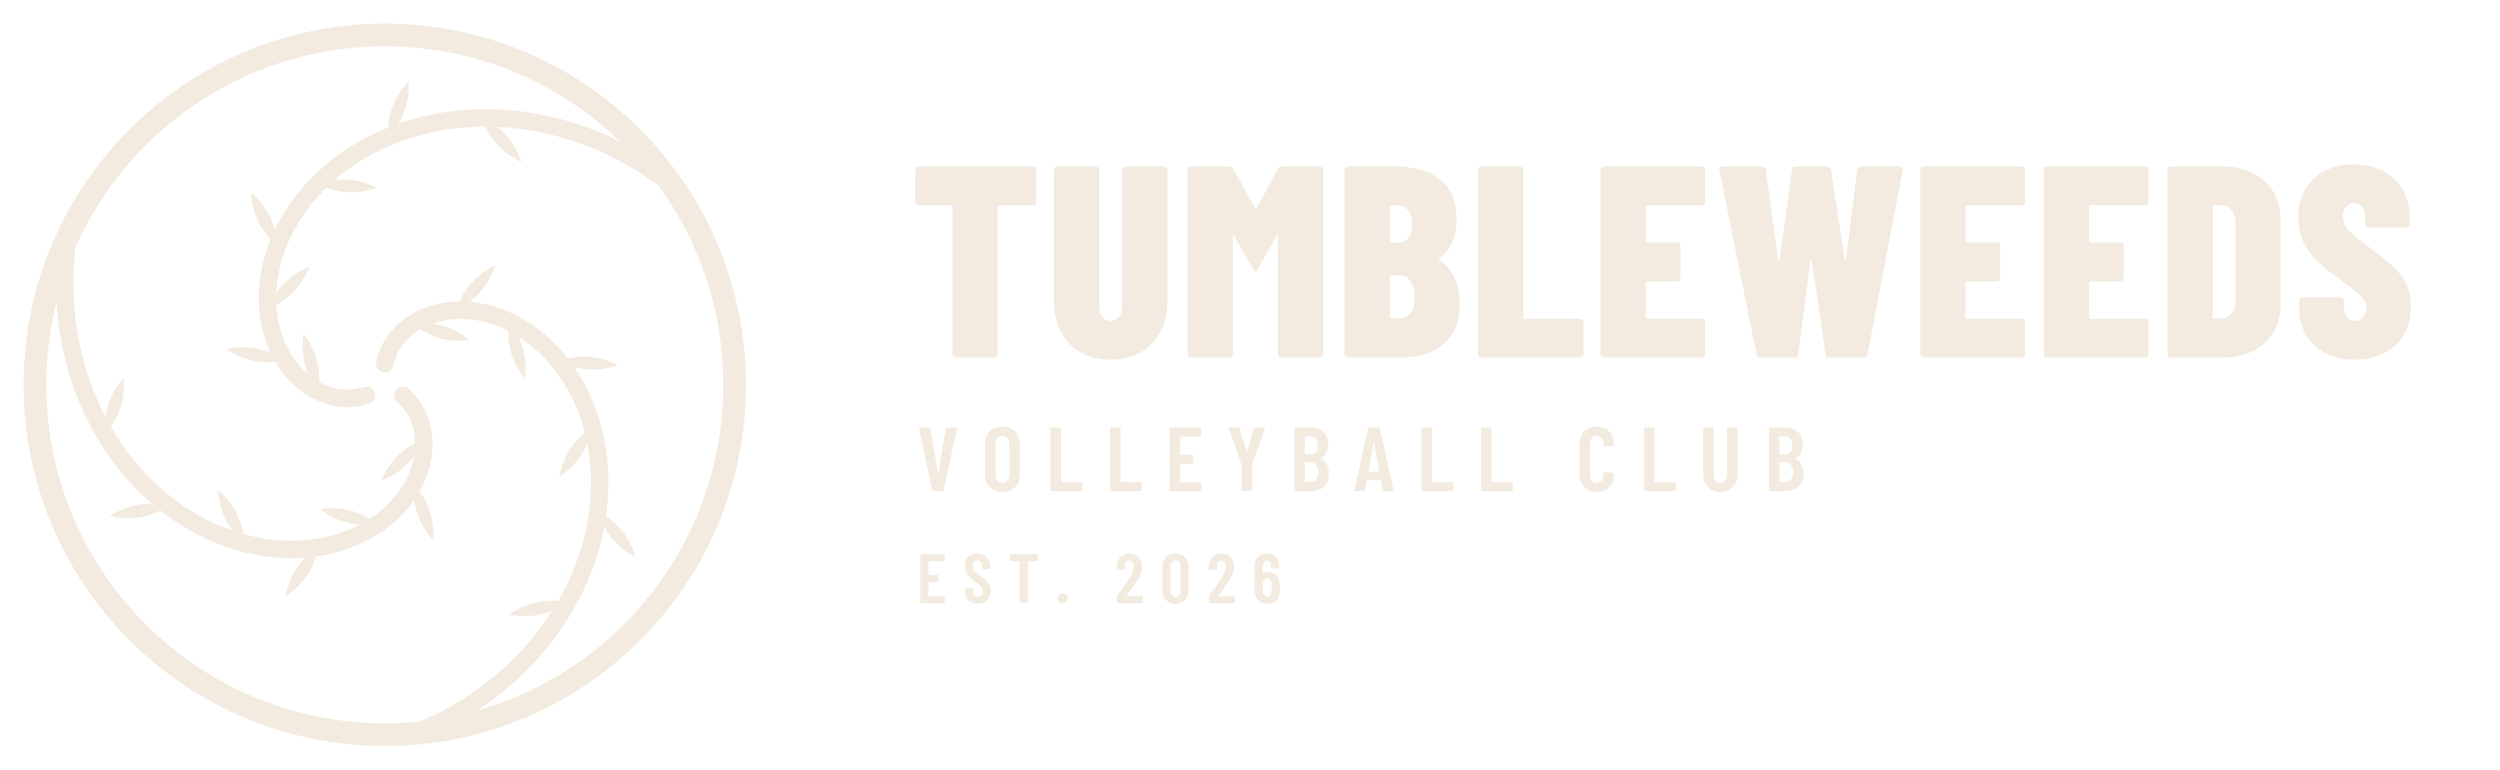
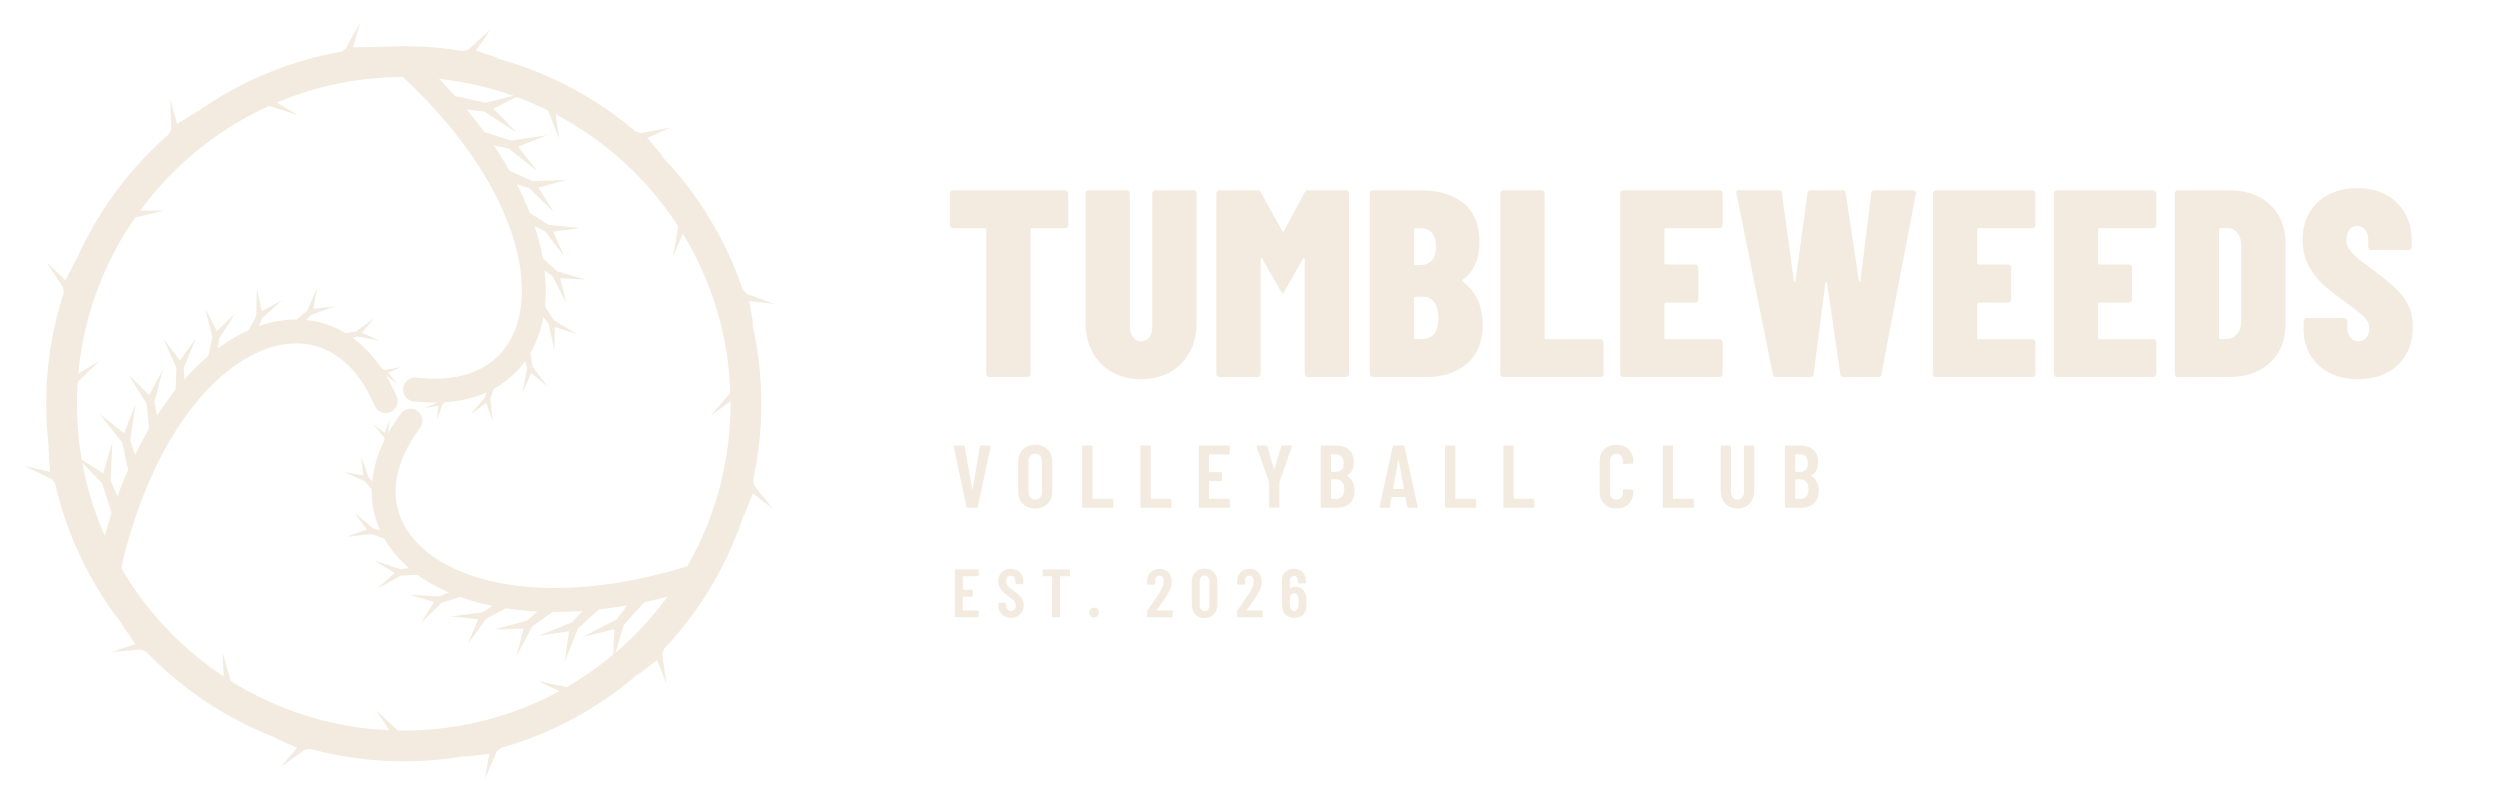
- <svg xmlns="http://www.w3.org/2000/svg" viewBox="-110 -110 714.638 220" width="714.638" height="220" role="img" aria-label="Tumbleweeds Volleyball Club">
+ <svg xmlns="http://www.w3.org/2000/svg" viewBox="-118.0 -118.0 730.638 236.0" width="730.638" height="236.0" role="img" aria-label="Tumbleweeds Volleyball Club">
  <g>
-     <circle r="100.0" fill="none" stroke="#F3EBDF" stroke-width="6.5" />
-     <path d="M0.00 -6.00C0.15 -6.51 0.51 -8.08 0.93 -9.09C1.34 -10.09 1.86 -11.08 2.48 -12.01C3.10 -12.95 3.82 -13.85 4.63 -14.69C5.44 -15.52 6.35 -16.31 7.34 -17.02C8.33 -17.72 9.41 -18.37 10.56 -18.92C11.71 -19.47 12.94 -19.95 14.22 -20.31C15.51 -20.68 16.87 -20.97 18.26 -21.13C19.66 -21.30 21.12 -21.37 22.60 -21.32C24.08 -21.27 25.60 -21.11 27.13 -20.82C28.66 -20.53 30.23 -20.13 31.78 -19.60C33.32 -19.07 34.89 -18.41 36.42 -17.63C37.96 -16.85 39.49 -15.94 40.97 -14.91C42.45 -13.88 43.92 -12.72 45.31 -11.44C46.71 -10.16 48.07 -8.75 49.34 -7.23C50.61 -5.71 51.83 -4.06 52.95 -2.31C54.07 -0.56 55.11 1.30 56.04 3.26C56.97 5.22 57.80 7.29 58.51 9.44C59.22 11.59 59.82 13.84 60.27 16.15C60.73 18.46 61.07 20.86 61.25 23.31C61.43 25.75 61.48 28.27 61.36 30.82C61.25 33.36 60.99 35.97 60.56 38.58C60.12 41.19 59.54 43.84 58.78 46.48C58.02 49.11 57.10 51.77 56.00 54.39C54.90 57.01 53.63 59.64 52.19 62.20C50.75 64.77 49.14 67.31 47.36 69.78C45.58 72.24 43.63 74.67 41.51 76.99C39.40 79.31 37.11 81.57 34.67 83.70C32.23 85.84 29.63 87.89 26.88 89.80C24.14 91.70 21.23 93.50 18.21 95.14C15.18 96.78 10.30 98.87 8.72 99.62" fill="none" stroke="#F3EBDF" stroke-width="5.0" stroke-linecap="round" />
-     <path d="M7.95 -17.43Q15.13 -11.64 24.29 -12.78Q17.11 -18.57 7.95 -17.43ZM20.40 -21.31Q28.68 -25.38 31.52 -34.17Q23.24 -30.09 20.40 -21.31ZM35.50 -18.09Q34.30 -8.93 40.04 -1.70Q41.24 -10.86 35.50 -18.09ZM49.72 -6.77Q57.96 -2.61 66.68 -5.63Q58.44 -9.79 49.72 -6.77ZM59.31 12.07Q51.60 17.15 49.90 26.23Q57.60 21.14 59.31 12.07ZM60.90 36.23Q63.56 45.07 71.76 49.31Q69.10 40.47 60.90 36.23ZM52.19 62.20Q43.14 60.41 35.55 65.67Q44.61 67.46 52.19 62.20Z" fill="#F3EBDF" />
-     <path d="M5.20 3.00C5.56 3.39 6.74 4.49 7.40 5.35C8.07 6.21 8.66 7.15 9.16 8.15C9.66 9.16 10.09 10.24 10.40 11.35C10.72 12.47 10.95 13.66 11.07 14.87C11.18 16.07 11.20 17.34 11.11 18.60C11.01 19.87 10.80 21.18 10.48 22.48C10.16 23.77 9.72 25.09 9.17 26.38C8.62 27.68 7.95 28.98 7.16 30.23C6.38 31.48 5.48 32.73 4.46 33.91C3.45 35.09 2.32 36.24 1.09 37.32C-0.15 38.39 -1.50 39.42 -2.94 40.36C-4.38 41.30 -5.94 42.17 -7.57 42.94C-9.21 43.70 -10.94 44.39 -12.75 44.96C-14.56 45.53 -16.46 46.00 -18.41 46.34C-20.36 46.69 -22.40 46.92 -24.47 47.01C-26.55 47.10 -28.69 47.08 -30.85 46.90C-33.01 46.72 -35.22 46.41 -37.43 45.95C-39.64 45.49 -41.89 44.88 -44.12 44.12C-46.35 43.36 -48.60 42.45 -50.81 41.39C-53.02 40.32 -55.22 39.11 -57.37 37.73C-59.52 36.36 -61.64 34.83 -63.69 33.15C-65.73 31.48 -67.74 29.64 -69.64 27.67C-71.54 25.69 -73.38 23.56 -75.10 21.30C-76.83 19.04 -78.47 16.63 -79.97 14.10C-81.47 11.57 -82.87 8.90 -84.11 6.13C-85.35 3.35 -86.48 0.45 -87.43 -2.54C-88.38 -5.54 -89.20 -8.65 -89.82 -11.83C-90.45 -15.00 -90.93 -18.29 -91.21 -21.62C-91.49 -24.95 -91.59 -28.36 -91.50 -31.80C-91.40 -35.24 -90.78 -40.52 -90.63 -42.26" fill="none" stroke="#F3EBDF" stroke-width="5.0" stroke-linecap="round" />
-     <path d="M11.13 15.60Q2.52 18.93 -1.08 27.43Q7.53 24.10 11.13 15.60ZM8.25 28.32Q7.64 37.53 13.83 44.38Q14.44 35.17 8.25 28.32ZM-2.09 39.79Q-9.41 34.17 -18.54 35.52Q-11.22 41.14 -2.09 39.79ZM-19.00 46.44Q-26.72 51.50 -28.47 60.56Q-20.74 55.51 -19.00 46.44ZM-40.10 45.33Q-40.66 36.11 -47.66 30.10Q-47.11 39.31 -40.10 45.33ZM-61.83 34.62Q-70.81 32.51 -78.58 37.49Q-69.60 39.61 -61.83 34.62ZM-79.97 14.10Q-73.89 7.15 -74.65 -2.05Q-80.73 4.90 -79.97 14.10Z" fill="#F3EBDF" />
-     <path d="M-5.20 3.00C-5.72 3.12 -7.26 3.60 -8.33 3.74C-9.41 3.88 -10.53 3.93 -11.64 3.86C-12.76 3.79 -13.91 3.62 -15.03 3.33C-16.16 3.05 -17.30 2.65 -18.41 2.15C-19.51 1.65 -20.61 1.03 -21.66 0.32C-22.71 -0.40 -23.74 -1.23 -24.71 -2.16C-25.67 -3.09 -26.59 -4.13 -27.44 -5.25C-28.28 -6.37 -29.07 -7.60 -29.76 -8.91C-30.46 -10.22 -31.08 -11.62 -31.60 -13.09C-32.11 -14.56 -32.55 -16.11 -32.86 -17.72C-33.18 -19.32 -33.39 -21.01 -33.48 -22.73C-33.57 -24.44 -33.55 -26.23 -33.40 -28.03C-33.25 -29.82 -32.97 -31.67 -32.56 -33.52C-32.15 -35.37 -31.61 -37.25 -30.93 -39.12C-30.25 -40.98 -29.43 -42.86 -28.48 -44.70C-27.52 -46.54 -26.43 -48.38 -25.19 -50.16C-23.96 -51.94 -22.59 -53.71 -21.08 -55.39C-19.57 -57.08 -17.92 -58.72 -16.15 -60.27C-14.38 -61.82 -12.47 -63.32 -10.44 -64.70C-8.41 -66.08 -6.25 -67.38 -3.99 -68.55C-1.73 -69.72 0.66 -70.80 3.13 -71.73C5.61 -72.66 8.20 -73.48 10.86 -74.14C13.52 -74.80 16.29 -75.33 19.11 -75.69C21.92 -76.05 24.83 -76.27 27.77 -76.30C30.71 -76.34 33.72 -76.22 36.75 -75.91C39.77 -75.60 42.85 -75.12 45.92 -74.44C48.99 -73.77 52.09 -72.92 55.15 -71.88C58.22 -70.83 61.30 -69.60 64.32 -68.18C67.35 -66.76 70.36 -65.14 73.29 -63.34C76.22 -61.53 80.48 -58.35 81.92 -57.36" fill="none" stroke="#F3EBDF" stroke-width="5.0" stroke-linecap="round" />
-     <path d="M-19.07 1.84Q-17.65 -7.28 -23.21 -14.65Q-24.63 -5.53 -19.07 1.84ZM-28.65 -7.01Q-36.32 -12.15 -45.35 -10.22Q-37.68 -5.08 -28.65 -7.01ZM-33.41 -21.70Q-24.89 -25.24 -21.49 -33.82Q-30.02 -30.28 -33.41 -21.70ZM-30.72 -39.68Q-31.24 -48.89 -38.22 -54.94Q-37.70 -45.72 -30.72 -39.68ZM-19.20 -57.39Q-10.95 -53.27 -2.24 -56.32Q-10.49 -60.45 -19.20 -57.39ZM0.93 -70.85Q7.25 -77.58 6.82 -86.80Q0.50 -80.07 0.93 -70.85ZM27.77 -76.30Q30.75 -67.57 39.10 -63.62Q36.12 -72.36 27.77 -76.30Z" fill="#F3EBDF" />
+     <circle r="100.0" fill="none" stroke="#F3EBDF" stroke-width="9.0" />
+     <path d="M0.00 -100.00C0.95 -99.11 3.88 -96.42 5.70 -94.63C7.52 -92.84 9.25 -91.04 10.91 -89.25C12.56 -87.45 14.14 -85.65 15.63 -83.86C17.13 -82.07 18.55 -80.28 19.88 -78.50C21.22 -76.72 22.48 -74.94 23.67 -73.17C24.85 -71.41 25.96 -69.65 26.99 -67.91C28.03 -66.16 28.98 -64.43 29.87 -62.72C30.75 -61.00 31.56 -59.30 32.29 -57.62C33.03 -55.94 33.69 -54.28 34.28 -52.64C34.87 -51.00 35.39 -49.39 35.84 -47.80C36.29 -46.21 36.67 -44.64 36.98 -43.10C37.29 -41.57 37.52 -40.06 37.70 -38.58C37.87 -37.11 37.97 -35.66 38.01 -34.25C38.05 -32.84 38.02 -31.46 37.92 -30.13C37.82 -28.79 37.66 -27.49 37.44 -26.23C37.21 -24.97 36.92 -23.75 36.57 -22.58C36.22 -21.41 35.80 -20.28 35.32 -19.20C34.84 -18.12 34.30 -17.08 33.70 -16.10C33.10 -15.12 32.44 -14.19 31.72 -13.31C31.00 -12.43 30.22 -11.60 29.38 -10.84C28.54 -10.07 27.65 -9.36 26.69 -8.70C25.74 -8.05 24.73 -7.46 23.66 -6.93C22.60 -6.41 21.47 -5.94 20.30 -5.54C19.12 -5.15 17.89 -4.81 16.61 -4.55C15.32 -4.29 13.98 -4.09 12.59 -3.97C11.21 -3.85 9.76 -3.80 8.27 -3.83C6.78 -3.86 4.41 -4.09 3.64 -4.14C2.87 -4.20 3.64 -4.14 3.64 -4.14" fill="none" stroke="#F3EBDF" stroke-width="7.0" stroke-linecap="round" />
+     <path d="M86.60 50.00C85.35 50.38 81.57 51.57 79.10 52.25C76.64 52.93 74.22 53.53 71.84 54.07C69.45 54.60 67.11 55.07 64.81 55.47C62.51 55.87 60.25 56.20 58.04 56.47C55.83 56.74 53.66 56.94 51.54 57.08C49.41 57.23 47.34 57.31 45.31 57.33C43.29 57.35 41.31 57.32 39.38 57.22C37.45 57.13 35.58 56.98 33.76 56.78C31.93 56.58 30.16 56.32 28.45 56.01C26.73 55.70 25.07 55.34 23.47 54.94C21.87 54.53 20.32 54.07 18.84 53.57C17.36 53.07 15.93 52.53 14.56 51.94C13.20 51.35 11.89 50.71 10.66 50.04C9.42 49.37 8.24 48.65 7.13 47.90C6.02 47.15 4.97 46.36 4.00 45.54C3.02 44.71 2.11 43.85 1.27 42.96C0.43 42.07 -0.34 41.14 -1.03 40.19C-1.73 39.24 -2.36 38.25 -2.91 37.24C-3.46 36.23 -3.94 35.19 -4.34 34.12C-4.74 33.06 -5.06 31.97 -5.31 30.86C-5.55 29.75 -5.72 28.62 -5.81 27.47C-5.89 26.32 -5.90 25.15 -5.83 23.96C-5.75 22.77 -5.59 21.57 -5.35 20.35C-5.11 19.13 -4.78 17.90 -4.36 16.66C-3.95 15.41 -3.45 14.16 -2.86 12.89C-2.27 11.63 -1.59 10.36 -0.82 9.08C-0.05 7.80 1.34 5.87 1.77 5.23C2.20 4.58 1.77 5.23 1.77 5.23" fill="none" stroke="#F3EBDF" stroke-width="7.0" stroke-linecap="round" />
+     <path d="M-86.60 50.00C-86.30 48.73 -85.45 44.85 -84.80 42.38C-84.16 39.91 -83.47 37.51 -82.74 35.18C-82.02 32.85 -81.25 30.58 -80.44 28.39C-79.64 26.20 -78.80 24.08 -77.92 22.03C-77.05 19.98 -76.14 18.00 -75.20 16.09C-74.27 14.18 -73.30 12.34 -72.31 10.58C-71.31 8.81 -70.29 7.12 -69.25 5.49C-68.20 3.87 -67.13 2.32 -66.05 0.84C-64.96 -0.63 -63.85 -2.04 -62.73 -3.37C-61.61 -4.70 -60.47 -5.96 -59.31 -7.14C-58.16 -8.32 -56.99 -9.44 -55.82 -10.47C-54.64 -11.51 -53.45 -12.47 -52.26 -13.36C-51.07 -14.24 -49.87 -15.06 -48.66 -15.79C-47.46 -16.53 -46.25 -17.19 -45.05 -17.78C-43.84 -18.36 -42.64 -18.87 -41.44 -19.31C-40.23 -19.74 -39.03 -20.10 -37.84 -20.38C-36.65 -20.66 -35.46 -20.86 -34.29 -20.99C-33.11 -21.12 -31.95 -21.17 -30.80 -21.14C-29.65 -21.11 -28.51 -21.00 -27.38 -20.82C-26.26 -20.63 -25.16 -20.37 -24.07 -20.03C-22.99 -19.68 -21.92 -19.26 -20.88 -18.76C-19.85 -18.26 -18.83 -17.68 -17.84 -17.03C-16.85 -16.37 -15.88 -15.63 -14.95 -14.81C-14.02 -13.99 -13.11 -13.09 -12.24 -12.11C-11.37 -11.13 -10.54 -10.06 -9.74 -8.92C-8.94 -7.78 -8.17 -6.55 -7.45 -5.25C-6.73 -3.94 -5.75 -1.78 -5.41 -1.08C-5.07 -0.39 -5.41 -1.08 -5.41 -1.08" fill="none" stroke="#F3EBDF" stroke-width="7.0" stroke-linecap="round" />
+     <path d="M9.03 -87.08L23.83 -85.36L24.25 -87.90L9.70 -91.08ZM24.51 -85.37L34.81 -90.66L34.81 -90.66L23.57 -87.90ZM23.18 -85.59L32.92 -79.32L32.92 -79.32L24.90 -87.68ZM17.35 -77.41L31.06 -74.48L31.69 -76.81L18.33 -81.10ZM31.71 -74.42L41.83 -78.46L41.83 -78.46L31.04 -76.87ZM30.47 -74.74L39.04 -68.00L39.04 -68.00L32.27 -76.55ZM24.63 -66.97L37.11 -62.83L37.93 -64.94L25.92 -70.31ZM37.71 -62.70L47.56 -65.43L47.56 -65.43L37.34 -65.06ZM36.59 -63.13L43.88 -55.97L43.88 -55.97L38.45 -64.63ZM30.54 -55.76L41.54 -50.29L42.58 -52.14L32.18 -58.68ZM42.07 -50.10L51.54 -51.34L51.54 -51.34L42.04 -52.33ZM41.10 -50.65L46.90 -43.07L46.90 -43.07L43.02 -51.79ZM34.59 -43.83L43.75 -37.02L45.00 -38.54L36.57 -46.23ZM44.20 -36.75L53.06 -36.32L53.06 -36.32L44.55 -38.80ZM43.41 -37.41L47.46 -29.53L47.46 -29.53L45.35 -38.14ZM35.98 -31.47L42.50 -23.19L43.98 -24.24L38.32 -33.13ZM42.84 -22.85L50.63 -20.32L50.63 -20.32L43.64 -24.58ZM42.29 -23.63L44.00 -15.61L44.00 -15.61L44.19 -23.80ZM33.45 -19.54L36.10 -10.24L37.72 -10.62L36.01 -20.14ZM36.27 -9.83L42.00 -4.98L42.00 -4.98L37.55 -11.03ZM36.07 -10.69L34.73 -3.29L34.73 -3.29L37.75 -10.18ZM25.95 -10.24L23.77 -1.72L25.21 -1.27L28.24 -9.53ZM23.71 -1.31L25.99 5.13L25.99 5.13L25.27 -1.67ZM23.95 -2.08L19.50 3.12L19.50 3.12L25.03 -0.90ZM14.64 -5.46L10.41 -0.53L11.23 0.24L15.93 -4.25ZM10.24 -0.28L9.65 4.74L9.65 4.74L11.39 -0.01ZM10.65 -0.71L6.01 1.28L6.01 1.28L10.99 0.42ZM70.90 51.36L62.01 63.32L64.00 64.95L74.03 53.94ZM61.67 63.91L61.11 75.48L61.11 75.48L64.34 64.36ZM62.53 62.87L52.24 68.17L52.24 68.17L63.48 65.40ZM58.37 53.73L48.97 64.14L50.68 65.85L61.07 56.43ZM48.59 64.67L47.03 75.45L47.03 75.45L51.05 65.32ZM49.49 63.76L39.37 67.81L39.37 67.81L50.15 66.22ZM45.68 54.81L35.85 63.55L37.27 65.32L47.93 57.60ZM35.45 64.01L32.89 73.90L32.89 73.90L37.68 64.87ZM36.38 63.26L26.53 65.99L26.53 65.99L36.75 65.62ZM33.02 54.33L22.79 61.12L23.87 62.94L34.73 57.20ZM22.35 61.49L18.69 70.30L18.69 70.30L24.30 62.58ZM23.31 60.92L13.85 62.15L13.85 62.15L23.34 63.15ZM20.66 51.87L10.18 56.40L10.87 58.24L21.75 54.78ZM9.73 56.66L4.92 64.11L4.92 64.11L11.33 57.98ZM10.70 56.30L1.84 55.86L1.84 55.86L10.36 58.34ZM9.27 46.89L-1.17 48.40L-1.00 50.21L9.53 49.75ZM-1.64 48.52L-7.72 54.01L-7.72 54.01L-0.53 50.08ZM-0.68 48.43L-8.48 45.91L-8.48 45.91L-1.48 50.17ZM0.20 38.74L-9.18 36.38L-9.66 37.98L-0.57 41.26ZM-9.62 36.32L-16.69 38.86L-16.69 38.86L-9.22 38.04ZM-8.78 36.58L-14.51 31.73L-14.51 31.73L-10.06 37.78ZM-4.11 27.60L-10.40 21.44L-11.51 22.47L-5.87 29.22ZM-10.72 21.19L-17.44 19.94L-17.44 19.94L-11.19 22.72ZM-10.17 21.78L-12.45 15.33L-12.45 15.33L-11.73 22.13ZM-2.59 15.41L-4.75 9.28L-5.82 9.60L-4.29 15.92ZM-4.88 9.01L-8.93 5.99L-8.93 5.99L-5.69 9.87ZM-4.71 9.58L-4.12 4.56L-4.12 4.56L-5.86 9.30ZM-79.93 35.72L-85.84 22.05L-88.25 22.95L-83.73 37.14ZM-86.19 21.45L-95.92 15.19L-95.92 15.19L-87.91 23.54ZM-85.71 22.72L-85.15 11.16L-85.15 11.16L-88.38 22.27ZM-75.71 23.68L-80.03 10.34L-82.37 10.97L-79.40 24.68ZM-80.30 9.75L-88.86 3.01L-88.86 3.01L-82.10 11.55ZM-79.97 10.98L-78.41 0.19L-78.41 0.19L-82.43 10.32ZM-70.31 12.16L-72.96 -0.73L-75.21 -0.38L-73.85 12.70ZM-73.16 -1.30L-80.45 -8.47L-80.45 -8.47L-75.02 0.19ZM-72.97 -0.12L-70.41 -10.02L-70.41 -10.02L-75.20 -0.99ZM-63.56 1.43L-64.33 -10.83L-66.44 -10.80L-66.90 1.47ZM-64.43 -11.38L-70.23 -18.96L-70.23 -18.96L-66.34 -10.24ZM-64.41 -10.27L-60.75 -19.08L-60.75 -19.08L-66.36 -11.36ZM-55.25 -8.04L-53.93 -19.38L-55.87 -19.71L-58.32 -8.56ZM-53.93 -19.91L-57.99 -27.79L-57.99 -27.79L-55.87 -19.18ZM-54.10 -18.88L-49.30 -26.34L-49.30 -26.34L-55.70 -20.20ZM-45.24 -15.42L-41.33 -25.21L-42.98 -25.97L-47.85 -16.62ZM-41.20 -25.68L-42.92 -33.69L-42.92 -33.69L-43.11 -25.50ZM-41.60 -24.81L-35.52 -30.30L-35.52 -30.30L-42.71 -26.37ZM-33.65 -19.19L-26.92 -26.14L-28.06 -27.36L-35.45 -21.12ZM-26.65 -26.49L-25.31 -33.89L-25.31 -33.89L-28.33 -27.00ZM-27.29 -25.89L-20.22 -28.43L-20.22 -28.43L-27.69 -27.60ZM-21.84 -17.36L-13.37 -19.72L-13.70 -21.20L-22.37 -19.69ZM-12.99 -19.88L-8.55 -25.07L-8.55 -25.07L-14.08 -21.05ZM-13.77 -19.70L-7.05 -18.45L-7.05 -18.45L-13.30 -21.23ZM-12.05 -9.95L-5.66 -8.75L-5.40 -9.84L-11.64 -11.67ZM-5.37 -8.73L-0.72 -10.72L-0.72 -10.72L-5.70 -9.86ZM-5.94 -8.87L-1.89 -5.85L-1.89 -5.85L-5.13 -9.73Z" fill="#F3EBDF" />
+     <path d="M8.99 -97.50L19.76 -101.72L19.13 -103.61L7.99 -100.49ZM20.23 -101.97L25.36 -109.35L25.36 -109.35L18.66 -103.36ZM19.23 -101.63L28.19 -100.88L28.19 -100.88L19.65 -103.69ZM33.93 -93.25L42.44 -85.42L43.86 -86.81L36.18 -95.46ZM42.87 -85.10L51.75 -83.73L51.75 -83.73L43.43 -87.13ZM42.14 -85.85L45.39 -77.47L45.39 -77.47L44.17 -86.38ZM57.84 -79.01L69.24 -77.07L69.67 -79.02L58.52 -82.08ZM69.77 -77.05L77.97 -80.73L77.97 -80.73L69.14 -79.05ZM68.75 -77.27L76.04 -72.02L76.04 -72.02L70.17 -78.82ZM77.05 -62.54L80.31 -51.44L82.25 -51.91L80.11 -63.27ZM80.52 -50.95L87.42 -45.20L87.42 -45.20L82.04 -52.40ZM80.27 -51.97L78.74 -43.12L78.74 -43.12L82.29 -51.37ZM90.23 -38.03L99.01 -30.50L100.38 -31.95L92.40 -40.32ZM99.45 -30.20L108.37 -29.14L108.37 -29.14L99.94 -32.24ZM98.69 -30.93L102.23 -22.67L102.23 -22.67L100.70 -31.52ZM98.24 -14.02L95.32 -2.83L97.22 -2.24L101.25 -13.08ZM95.25 -2.31L98.20 6.18L98.20 6.18L97.30 -2.76ZM95.56 -3.31L89.69 3.49L89.69 3.49L96.98 -1.76ZM96.95 13.77L100.59 24.75L102.51 24.21L99.98 12.93ZM100.81 25.23L107.92 30.73L107.92 30.73L102.29 23.73ZM100.53 24.22L99.32 33.12L99.32 33.12L102.57 24.74ZM76.07 61.65L73.54 72.94L75.47 73.47L79.11 62.50ZM73.49 73.47L76.74 81.85L76.74 81.85L75.52 72.94ZM73.77 72.46L68.14 79.46L68.14 79.46L75.24 73.95ZM58.64 80.02L47.44 82.89L47.84 84.84L59.27 83.10ZM46.94 83.08L40.96 89.78L40.96 89.78L48.34 84.65ZM47.97 82.87L39.18 81.03L39.18 81.03L47.31 84.86ZM33.55 91.99L25.57 100.36L26.95 101.81L35.72 94.28ZM25.25 100.79L23.72 109.64L23.72 109.64L27.27 101.38ZM26.01 100.07L17.58 103.17L17.58 103.17L26.50 102.11ZM9.16 98.78L-1.92 95.47L-2.59 97.35L8.11 101.75ZM-2.45 95.38L-11.03 98.04L-11.03 98.04L-2.06 97.45ZM-1.46 95.73L-8.05 89.63L-8.05 89.63L-3.05 97.09ZM-18.52 96.16L-29.67 99.22L-29.24 101.17L-17.84 99.23ZM-30.16 99.42L-36.03 106.22L-36.03 106.22L-28.74 100.97ZM-29.14 99.19L-37.96 97.51L-37.96 97.51L-29.77 101.19ZM-42.93 89.44L-50.72 80.89L-52.26 82.16L-45.36 91.44ZM-51.13 80.54L-59.85 78.40L-59.85 78.40L-51.86 82.51ZM-50.46 81.35L-52.97 72.73L-52.97 72.73L-52.53 81.70ZM-65.32 72.95L-76.46 69.84L-77.09 71.73L-66.32 75.94ZM-76.98 69.75L-85.52 72.56L-85.52 72.56L-76.56 71.81ZM-75.99 70.09L-82.69 64.10L-82.69 64.10L-77.56 71.48ZM-93.53 28.99L-101.47 20.59L-102.99 21.88L-95.93 31.04ZM-101.88 20.24L-110.65 18.25L-110.65 18.25L-102.58 22.22ZM-101.20 21.04L-103.86 12.46L-103.86 12.46L-103.27 21.42ZM-99.12 4.29L-95.23 -6.60L-97.08 -7.36L-102.03 3.09ZM-95.11 -7.12L-97.32 -15.83L-97.32 -15.83L-97.20 -6.85ZM-95.52 -6.15L-89.07 -12.42L-89.07 -12.42L-96.79 -7.82ZM-95.13 -23.22L-97.61 -34.52L-99.58 -34.19L-98.24 -22.70ZM-97.78 -35.02L-104.27 -41.24L-104.27 -41.24L-99.40 -33.68ZM-97.61 -33.98L-95.47 -42.71L-95.47 -42.71L-99.58 -34.72ZM-87.22 -47.28L-78.28 -54.62L-79.47 -56.22L-89.10 -49.81ZM-77.91 -55.00L-75.32 -63.60L-75.32 -63.60L-79.84 -55.84ZM-78.76 -54.37L-70.01 -56.43L-70.01 -56.43L-78.99 -56.46ZM-69.66 -68.83L-65.96 -79.79L-67.82 -80.52L-72.59 -69.98ZM-65.85 -80.31L-68.21 -88.98L-68.21 -88.98L-67.93 -80.00ZM-66.24 -79.33L-59.91 -85.71L-59.91 -85.71L-67.55 -80.97ZM-50.50 -85.40L-39.06 -87.08L-39.25 -89.07L-50.81 -88.54ZM-38.55 -87.22L-31.89 -93.26L-31.89 -93.26L-39.77 -88.93ZM-39.59 -87.12L-31.04 -84.37L-31.04 -84.37L-38.72 -89.03ZM-24.36 -94.85L-15.55 -102.34L-16.77 -103.92L-26.28 -97.35ZM-15.19 -102.73L-12.74 -111.38L-12.74 -111.38L-17.13 -103.53ZM-16.02 -102.09L-7.31 -104.30L-7.31 -104.30L-16.30 -104.17Z" fill="#F3EBDF" />
  </g>
  <g fill="#F3EBDF">
-     <g transform="translate(150.00 -7.80)">
+     <g transform="translate(158.00 -7.80)">
      <path d="M36.192 -53.664V-44.46Q36.192 -44.07 35.919 -43.797Q35.646 -43.524 35.256 -43.524H25.584Q25.194 -43.524 25.194 -43.134V-0.936Q25.194 -0.546 24.921 -0.273Q24.648 0.0 24.258 0.0H13.182Q12.792 0.0 12.519 -0.273Q12.246 -0.546 12.246 -0.936V-43.134Q12.246 -43.524 11.856 -43.524H2.574Q2.184 -43.524 1.911 -43.797Q1.638 -44.07 1.638 -44.46V-53.664Q1.638 -54.054 1.911 -54.327Q2.184 -54.6 2.574 -54.6H35.256Q35.646 -54.6 35.919 -54.327Q36.192 -54.054 36.192 -53.664ZM41.262 -15.912V-53.664Q41.262 -54.054 41.535 -54.327Q41.808 -54.6 42.198 -54.6H53.274Q53.664 -54.6 53.937 -54.327Q54.21 -54.054 54.21 -53.664V-14.664Q54.21 -12.792 55.107 -11.622Q56.004 -10.452 57.486 -10.452Q58.968 -10.452 59.865 -11.622Q60.762 -12.792 60.762 -14.664V-53.664Q60.762 -54.054 61.035 -54.327Q61.308 -54.6 61.698 -54.6H72.774Q73.164 -54.6 73.437 -54.327Q73.71 -54.054 73.71 -53.664V-15.912Q73.71 -10.998 71.682 -7.254Q69.654 -3.51 65.988 -1.443Q62.322 0.624 57.486 0.624Q52.65 0.624 48.984 -1.443Q45.318 -3.51 43.29 -7.254Q41.262 -10.998 41.262 -15.912ZM106.47 -54.6H117.312Q117.702 -54.6 117.975 -54.327Q118.248 -54.054 118.248 -53.664V-0.936Q118.248 -0.546 117.975 -0.273Q117.702 0.0 117.312 0.0H106.236Q105.846 0.0 105.573 -0.273Q105.3 -0.546 105.3 -0.936V-34.398Q105.3 -34.71 105.144 -34.749Q104.988 -34.788 104.832 -34.554L99.372 -25.038Q99.06 -24.414 98.904 -24.414Q98.748 -24.414 98.358 -25.038L92.898 -34.554Q92.742 -34.788 92.586 -34.788Q92.43 -34.788 92.43 -34.476V-0.936Q92.43 -0.546 92.157 -0.273Q91.884 0.0 91.494 0.0H80.418Q80.028 0.0 79.755 -0.273Q79.482 -0.546 79.482 -0.936V-53.664Q79.482 -54.054 79.755 -54.327Q80.028 -54.6 80.418 -54.6H91.338Q92.118 -54.6 92.508 -53.976L98.748 -42.666Q98.982 -42.354 99.216 -42.666L105.3 -53.976Q105.612 -54.6 106.47 -54.6ZM141.024 0.0H125.268Q124.878 0.0 124.605 -0.273Q124.332 -0.546 124.332 -0.936V-53.664Q124.332 -54.054 124.605 -54.327Q124.878 -54.6 125.268 -54.6H138.996Q147.108 -54.6 151.749 -50.817Q156.39 -47.034 156.39 -39.468Q156.39 -31.98 151.476 -28.47Q151.086 -28.236 151.398 -28.002Q157.326 -23.634 157.326 -15.21Q157.326 -7.878 152.724 -3.939Q148.122 0.0 141.024 0.0ZM137.28 -43.134V-33.15Q137.28 -32.76 137.67 -32.76H139.152Q141.336 -32.76 142.506 -34.125Q143.676 -35.49 143.676 -38.064Q143.676 -40.716 142.506 -42.12Q141.336 -43.524 139.152 -43.524H137.67Q137.28 -43.524 137.28 -43.134ZM144.378 -17.16Q144.378 -20.046 143.208 -21.762Q142.038 -23.478 140.088 -23.478H137.67Q137.28 -23.478 137.28 -23.088V-11.544Q137.28 -11.154 137.67 -11.154H140.01Q142.038 -11.154 143.208 -12.714Q144.378 -14.274 144.378 -17.16ZM162.474 -0.936V-53.664Q162.474 -54.054 162.747 -54.327Q163.02 -54.6 163.41 -54.6H174.486Q174.876 -54.6 175.149 -54.327Q175.422 -54.054 175.422 -53.664V-11.466Q175.422 -11.076 175.812 -11.076H191.724Q192.114 -11.076 192.387 -10.803Q192.66 -10.53 192.66 -10.14V-0.936Q192.66 -0.546 192.387 -0.273Q192.114 0.0 191.724 0.0H163.41Q163.02 0.0 162.747 -0.273Q162.474 -0.546 162.474 -0.936ZM226.512 -43.524H210.834Q210.444 -43.524 210.444 -43.134V-33.306Q210.444 -32.916 210.834 -32.916H219.414Q219.804 -32.916 220.077 -32.643Q220.35 -32.37 220.35 -31.98V-22.698Q220.35 -22.308 220.077 -22.035Q219.804 -21.762 219.414 -21.762H210.834Q210.444 -21.762 210.444 -21.372V-11.466Q210.444 -11.076 210.834 -11.076H226.512Q226.902 -11.076 227.175 -10.803Q227.448 -10.53 227.448 -10.14V-0.936Q227.448 -0.546 227.175 -0.273Q226.902 0.0 226.512 0.0H198.432Q198.042 0.0 197.769 -0.273Q197.496 -0.546 197.496 -0.936V-53.664Q197.496 -54.054 197.769 -54.327Q198.042 -54.6 198.432 -54.6H226.512Q226.902 -54.6 227.175 -54.327Q227.448 -54.054 227.448 -53.664V-44.46Q227.448 -44.07 227.175 -43.797Q226.902 -43.524 226.512 -43.524ZM242.112 -0.858 231.504 -53.586 231.426 -53.898Q231.426 -54.6 232.284 -54.6H243.75Q244.686 -54.6 244.764 -53.742L248.274 -28.08Q248.352 -27.846 248.508 -27.846Q248.664 -27.846 248.742 -28.08L252.252 -53.742Q252.33 -54.6 253.266 -54.6H262.392Q263.328 -54.6 263.406 -53.742L267.306 -28.08Q267.384 -27.846 267.54 -27.846Q267.696 -27.846 267.696 -28.08L270.894 -53.742Q270.972 -54.6 271.83 -54.6H283.062Q284.076 -54.6 283.92 -53.586L273.858 -0.858Q273.78 0.0 272.844 0.0H262.86Q261.924 0.0 261.846 -0.858L257.946 -27.534Q257.868 -27.768 257.673 -27.768Q257.478 -27.768 257.478 -27.534L254.046 -0.858Q253.968 0.0 253.11 0.0H243.126Q242.268 0.0 242.112 -0.858ZM317.928 -43.524H302.25Q301.86 -43.524 301.86 -43.134V-33.306Q301.86 -32.916 302.25 -32.916H310.83Q311.22 -32.916 311.493 -32.643Q311.766 -32.37 311.766 -31.98V-22.698Q311.766 -22.308 311.493 -22.035Q311.22 -21.762 310.83 -21.762H302.25Q301.86 -21.762 301.86 -21.372V-11.466Q301.86 -11.076 302.25 -11.076H317.928Q318.318 -11.076 318.591 -10.803Q318.864 -10.53 318.864 -10.14V-0.936Q318.864 -0.546 318.591 -0.273Q318.318 0.0 317.928 0.0H289.848Q289.458 0.0 289.185 -0.273Q288.912 -0.546 288.912 -0.936V-53.664Q288.912 -54.054 289.185 -54.327Q289.458 -54.6 289.848 -54.6H317.928Q318.318 -54.6 318.591 -54.327Q318.864 -54.054 318.864 -53.664V-44.46Q318.864 -44.07 318.591 -43.797Q318.318 -43.524 317.928 -43.524ZM353.262 -43.524H337.584Q337.194 -43.524 337.194 -43.134V-33.306Q337.194 -32.916 337.584 -32.916H346.164Q346.554 -32.916 346.827 -32.643Q347.1 -32.37 347.1 -31.98V-22.698Q347.1 -22.308 346.827 -22.035Q346.554 -21.762 346.164 -21.762H337.584Q337.194 -21.762 337.194 -21.372V-11.466Q337.194 -11.076 337.584 -11.076H353.262Q353.652 -11.076 353.925 -10.803Q354.198 -10.53 354.198 -10.14V-0.936Q354.198 -0.546 353.925 -0.273Q353.652 0.0 353.262 0.0H325.182Q324.792 0.0 324.519 -0.273Q324.246 -0.546 324.246 -0.936V-53.664Q324.246 -54.054 324.519 -54.327Q324.792 -54.6 325.182 -54.6H353.262Q353.652 -54.6 353.925 -54.327Q354.198 -54.054 354.198 -53.664V-44.46Q354.198 -44.07 353.925 -43.797Q353.652 -43.524 353.262 -43.524ZM359.58 -0.936V-53.664Q359.58 -54.054 359.853 -54.327Q360.126 -54.6 360.516 -54.6H375.414Q382.902 -54.6 387.426 -50.388Q391.95 -46.176 391.95 -39.234V-15.366Q391.95 -8.424 387.426 -4.212Q382.902 0.0 375.414 0.0H360.516Q360.126 0.0 359.853 -0.273Q359.58 -0.546 359.58 -0.936ZM372.918 -11.076 375.102 -11.154Q376.74 -11.232 377.832 -12.597Q378.924 -13.962 379.002 -16.224V-38.376Q379.002 -40.716 377.91 -42.12Q376.818 -43.524 375.024 -43.524H372.918Q372.528 -43.524 372.528 -43.134V-11.466Q372.528 -11.076 372.918 -11.076ZM397.254 -13.884V-16.302Q397.254 -16.692 397.527 -16.965Q397.8 -17.238 398.19 -17.238H409.11Q409.5 -17.238 409.773 -16.965Q410.046 -16.692 410.046 -16.302V-14.508Q410.046 -12.636 410.943 -11.544Q411.84 -10.452 413.244 -10.452Q414.648 -10.452 415.545 -11.505Q416.442 -12.558 416.442 -14.196Q416.442 -15.99 415.038 -17.433Q413.634 -18.876 409.422 -21.918Q405.522 -24.726 403.026 -26.949Q400.53 -29.172 398.736 -32.487Q396.942 -35.802 396.942 -40.17Q396.942 -44.616 398.931 -48.048Q400.92 -51.48 404.547 -53.352Q408.174 -55.224 412.854 -55.224Q417.612 -55.224 421.239 -53.313Q424.866 -51.402 426.855 -47.931Q428.844 -44.46 428.844 -39.936V-38.064Q428.844 -37.674 428.571 -37.401Q428.298 -37.128 427.908 -37.128H417.066Q416.676 -37.128 416.403 -37.401Q416.13 -37.674 416.13 -38.064V-40.248Q416.13 -41.964 415.194 -43.056Q414.258 -44.148 412.854 -44.148Q411.45 -44.148 410.592 -43.056Q409.734 -41.964 409.734 -40.17Q409.734 -38.22 411.06 -36.66Q412.386 -35.1 416.442 -32.136Q421.356 -28.47 423.852 -26.208Q426.348 -23.946 427.752 -21.177Q429.156 -18.408 429.156 -14.664Q429.156 -7.644 424.749 -3.51Q420.342 0.624 413.166 0.624Q408.408 0.624 404.82 -1.209Q401.232 -3.042 399.243 -6.357Q397.254 -9.672 397.254 -13.884Z" />
    </g>
  </g>
  <g fill="#F3EBDF">
-     <g transform="translate(152.00 30.40)">
+     <g transform="translate(160.00 30.40)">
      <path d="M4.446 -0.286 0.728 -17.862 0.702 -17.966Q0.702 -18.2 0.988 -18.2H3.614Q3.926 -18.2 3.952 -17.914L6.11 -5.408Q6.136 -5.33 6.188 -5.33Q6.24 -5.33 6.266 -5.408L8.372 -17.914Q8.398 -18.2 8.71 -18.2H11.258Q11.596 -18.2 11.518 -17.862L7.774 -0.286Q7.722 0.0 7.436 0.0H4.784Q4.498 0.0 4.446 -0.286ZM19.578 -4.732V-13.468Q19.578 -15.704 20.943 -17.056Q22.308 -18.408 24.544 -18.408Q26.78 -18.408 28.158 -17.056Q29.536 -15.704 29.536 -13.468V-4.732Q29.536 -2.496 28.158 -1.144Q26.78 0.208 24.544 0.208Q22.308 0.208 20.943 -1.144Q19.578 -2.496 19.578 -4.732ZM26.52 -4.602V-13.598Q26.52 -14.586 25.974 -15.197Q25.428 -15.808 24.544 -15.808Q23.66 -15.808 23.127 -15.197Q22.594 -14.586 22.594 -13.598V-4.602Q22.594 -3.614 23.127 -3.003Q23.66 -2.392 24.544 -2.392Q25.428 -2.392 25.974 -3.003Q26.52 -3.614 26.52 -4.602ZM38.272 -0.312V-17.888Q38.272 -18.018 38.363 -18.109Q38.454 -18.2 38.584 -18.2H40.976Q41.106 -18.2 41.197 -18.109Q41.288 -18.018 41.288 -17.888V-2.73Q41.288 -2.6 41.418 -2.6H47.034Q47.164 -2.6 47.255 -2.509Q47.346 -2.418 47.346 -2.288V-0.312Q47.346 -0.182 47.255 -0.091Q47.164 0.0 47.034 0.0H38.584Q38.454 0.0 38.363 -0.091Q38.272 -0.182 38.272 -0.312ZM55.302 -0.312V-17.888Q55.302 -18.018 55.393 -18.109Q55.484 -18.2 55.614 -18.2H58.006Q58.136 -18.2 58.227 -18.109Q58.318 -18.018 58.318 -17.888V-2.73Q58.318 -2.6 58.448 -2.6H64.064Q64.194 -2.6 64.285 -2.509Q64.376 -2.418 64.376 -2.288V-0.312Q64.376 -0.182 64.285 -0.091Q64.194 0.0 64.064 0.0H55.614Q55.484 0.0 55.393 -0.091Q55.302 -0.182 55.302 -0.312ZM81.094 -15.6H75.478Q75.348 -15.6 75.348 -15.47V-10.556Q75.348 -10.426 75.478 -10.426H78.806Q78.936 -10.426 79.027 -10.335Q79.118 -10.244 79.118 -10.114V-8.112Q79.118 -7.982 79.027 -7.891Q78.936 -7.8 78.806 -7.8H75.478Q75.348 -7.8 75.348 -7.67V-2.73Q75.348 -2.6 75.478 -2.6H81.094Q81.224 -2.6 81.315 -2.509Q81.406 -2.418 81.406 -2.288V-0.312Q81.406 -0.182 81.315 -0.091Q81.224 0.0 81.094 0.0H72.644Q72.514 0.0 72.423 -0.091Q72.332 -0.182 72.332 -0.312V-17.888Q72.332 -18.018 72.423 -18.109Q72.514 -18.2 72.644 -18.2H81.094Q81.224 -18.2 81.315 -18.109Q81.406 -18.018 81.406 -17.888V-15.912Q81.406 -15.782 81.315 -15.691Q81.224 -15.6 81.094 -15.6ZM92.898 -0.338V-7.436L92.872 -7.592L89.258 -17.836Q89.232 -17.888 89.232 -17.966Q89.232 -18.2 89.518 -18.2H92.014Q92.3 -18.2 92.378 -17.94L94.328 -11.258Q94.354 -11.18 94.406 -11.18Q94.458 -11.18 94.484 -11.258L96.434 -17.94Q96.512 -18.2 96.798 -18.2H99.294Q99.45 -18.2 99.528 -18.109Q99.606 -18.018 99.554 -17.836L95.94 -7.592L95.914 -7.436V-0.338Q95.914 -0.208 95.823 -0.117Q95.732 -0.026 95.602 -0.026H93.21Q93.08 -0.026 92.989 -0.117Q92.898 -0.208 92.898 -0.338ZM112.866 0.0H108.29Q108.16 0.0 108.069 -0.091Q107.978 -0.182 107.978 -0.312V-17.888Q107.978 -18.018 108.069 -18.109Q108.16 -18.2 108.29 -18.2H112.398Q114.868 -18.2 116.272 -16.952Q117.676 -15.704 117.676 -13.312Q117.676 -10.634 115.778 -9.49Q115.648 -9.412 115.726 -9.334Q116.74 -8.684 117.312 -7.592Q117.884 -6.5 117.884 -4.992Q117.884 -2.6 116.493 -1.3Q115.102 0.0 112.866 0.0ZM110.994 -15.47V-10.634Q110.994 -10.504 111.124 -10.504H112.45Q113.516 -10.504 114.114 -11.154Q114.712 -11.804 114.712 -13.0Q114.712 -14.248 114.114 -14.924Q113.516 -15.6 112.45 -15.6H111.124Q110.994 -15.6 110.994 -15.47ZM114.868 -5.408Q114.868 -6.76 114.27 -7.527Q113.672 -8.294 112.632 -8.294H111.124Q110.994 -8.294 110.994 -8.164V-2.756Q110.994 -2.626 111.124 -2.626H112.632Q113.672 -2.626 114.27 -3.354Q114.868 -4.082 114.868 -5.408ZM133.276 -0.286 132.782 -3.016Q132.782 -3.146 132.626 -3.146H128.83Q128.674 -3.146 128.674 -3.016L128.18 -0.286Q128.154 0.0 127.842 0.0H125.476Q125.112 0.0 125.19 -0.338L129.038 -17.914Q129.09 -18.2 129.376 -18.2H132.132Q132.418 -18.2 132.47 -17.914L136.318 -0.338V-0.234Q136.318 0.0 136.032 0.0H133.614Q133.302 0.0 133.276 -0.286ZM129.272 -5.512H132.158Q132.314 -5.512 132.288 -5.642L130.78 -13.858Q130.754 -13.936 130.702 -13.936Q130.65 -13.936 130.624 -13.858L129.142 -5.642Q129.116 -5.512 129.272 -5.512ZM144.326 -0.312V-17.888Q144.326 -18.018 144.417 -18.109Q144.508 -18.2 144.638 -18.2H147.03Q147.16 -18.2 147.251 -18.109Q147.342 -18.018 147.342 -17.888V-2.73Q147.342 -2.6 147.472 -2.6H153.088Q153.218 -2.6 153.309 -2.509Q153.4 -2.418 153.4 -2.288V-0.312Q153.4 -0.182 153.309 -0.091Q153.218 0.0 153.088 0.0H144.638Q144.508 0.0 144.417 -0.091Q144.326 -0.182 144.326 -0.312ZM161.356 -0.312V-17.888Q161.356 -18.018 161.447 -18.109Q161.538 -18.2 161.668 -18.2H164.06Q164.19 -18.2 164.281 -18.109Q164.372 -18.018 164.372 -17.888V-2.73Q164.372 -2.6 164.502 -2.6H170.118Q170.248 -2.6 170.339 -2.509Q170.43 -2.418 170.43 -2.288V-0.312Q170.43 -0.182 170.339 -0.091Q170.248 0.0 170.118 0.0H161.668Q161.538 0.0 161.447 -0.091Q161.356 -0.182 161.356 -0.312ZM189.514 -4.68V-13.546Q189.514 -15.782 190.853 -17.095Q192.192 -18.408 194.402 -18.408Q196.638 -18.408 197.99 -17.095Q199.342 -15.782 199.342 -13.546V-13.234Q199.342 -13.104 199.251 -13.0Q199.16 -12.896 199.03 -12.896L196.612 -12.792Q196.3 -12.792 196.3 -13.104V-13.754Q196.3 -14.664 195.78 -15.236Q195.26 -15.808 194.402 -15.808Q193.57 -15.808 193.05 -15.236Q192.53 -14.664 192.53 -13.754V-4.446Q192.53 -3.536 193.05 -2.964Q193.57 -2.392 194.402 -2.392Q195.26 -2.392 195.78 -2.964Q196.3 -3.536 196.3 -4.446V-5.096Q196.3 -5.226 196.391 -5.317Q196.482 -5.408 196.612 -5.408L199.03 -5.304Q199.16 -5.304 199.251 -5.213Q199.342 -5.122 199.342 -4.992V-4.68Q199.342 -2.47 197.99 -1.131Q196.638 0.208 194.402 0.208Q192.192 0.208 190.853 -1.131Q189.514 -2.47 189.514 -4.68ZM207.948 -0.312V-17.888Q207.948 -18.018 208.039 -18.109Q208.13 -18.2 208.26 -18.2H210.652Q210.782 -18.2 210.873 -18.109Q210.964 -18.018 210.964 -17.888V-2.73Q210.964 -2.6 211.094 -2.6H216.71Q216.84 -2.6 216.931 -2.509Q217.022 -2.418 217.022 -2.288V-0.312Q217.022 -0.182 216.931 -0.091Q216.84 0.0 216.71 0.0H208.26Q208.13 0.0 208.039 -0.091Q207.948 -0.182 207.948 -0.312ZM224.874 -5.044V-17.888Q224.874 -18.018 224.965 -18.109Q225.056 -18.2 225.186 -18.2H227.578Q227.708 -18.2 227.799 -18.109Q227.89 -18.018 227.89 -17.888V-4.732Q227.89 -3.692 228.41 -3.042Q228.93 -2.392 229.788 -2.392Q230.646 -2.392 231.166 -3.042Q231.686 -3.692 231.686 -4.732V-17.888Q231.686 -18.018 231.777 -18.109Q231.868 -18.2 231.998 -18.2H234.39Q234.52 -18.2 234.611 -18.109Q234.702 -18.018 234.702 -17.888V-5.044Q234.702 -2.678 233.35 -1.235Q231.998 0.208 229.788 0.208Q227.552 0.208 226.213 -1.235Q224.874 -2.678 224.874 -5.044ZM248.534 0.0H243.958Q243.828 0.0 243.737 -0.091Q243.646 -0.182 243.646 -0.312V-17.888Q243.646 -18.018 243.737 -18.109Q243.828 -18.2 243.958 -18.2H248.066Q250.536 -18.2 251.94 -16.952Q253.344 -15.704 253.344 -13.312Q253.344 -10.634 251.446 -9.49Q251.316 -9.412 251.394 -9.334Q252.408 -8.684 252.98 -7.592Q253.552 -6.5 253.552 -4.992Q253.552 -2.6 252.161 -1.3Q250.77 0.0 248.534 0.0ZM246.662 -15.47V-10.634Q246.662 -10.504 246.792 -10.504H248.118Q249.184 -10.504 249.782 -11.154Q250.38 -11.804 250.38 -13.0Q250.38 -14.248 249.782 -14.924Q249.184 -15.6 248.118 -15.6H246.792Q246.662 -15.6 246.662 -15.47ZM250.536 -5.408Q250.536 -6.76 249.938 -7.527Q249.34 -8.294 248.3 -8.294H246.792Q246.662 -8.294 246.662 -8.164V-2.756Q246.662 -2.626 246.792 -2.626H248.3Q249.34 -2.626 249.938 -3.354Q250.536 -4.082 250.536 -5.408Z" />
    </g>
-     <g transform="translate(152.00 62.40)">
+     <g transform="translate(160.00 62.40)">
      <path d="M7.82 -12.0H3.5Q3.4 -12.0 3.4 -11.9V-8.12Q3.4 -8.02 3.5 -8.02H6.06Q6.16 -8.02 6.23 -7.95Q6.3 -7.88 6.3 -7.78V-6.24Q6.3 -6.14 6.23 -6.07Q6.16 -6.0 6.06 -6.0H3.5Q3.4 -6.0 3.4 -5.9V-2.1Q3.4 -2.0 3.5 -2.0H7.82Q7.92 -2.0 7.99 -1.93Q8.06 -1.86 8.06 -1.76V-0.24Q8.06 -0.14 7.99 -0.07Q7.92 0.0 7.82 0.0H1.32Q1.22 0.0 1.15 -0.07Q1.08 -0.14 1.08 -0.24V-13.76Q1.08 -13.86 1.15 -13.93Q1.22 -14.0 1.32 -14.0H7.82Q7.92 -14.0 7.99 -13.93Q8.06 -13.86 8.06 -13.76V-12.24Q8.06 -12.14 7.99 -12.07Q7.92 -12.0 7.82 -12.0ZM13.78 -3.46V-3.98Q13.78 -4.08 13.85 -4.15Q13.92 -4.22 14.02 -4.22H15.84Q15.94 -4.22 16.01 -4.15Q16.08 -4.08 16.08 -3.98V-3.58Q16.08 -2.8 16.47 -2.32Q16.86 -1.84 17.48 -1.84Q18.1 -1.84 18.5 -2.29Q18.9 -2.74 18.9 -3.48Q18.9 -4.0 18.68 -4.38Q18.46 -4.76 18.06 -5.1Q17.66 -5.44 16.78 -6.08Q15.78 -6.8 15.17 -7.36Q14.56 -7.92 14.15 -8.71Q13.74 -9.5 13.74 -10.54Q13.74 -12.2 14.74 -13.18Q15.74 -14.16 17.38 -14.16Q19.04 -14.16 20.06 -13.13Q21.08 -12.1 21.08 -10.4V-9.92Q21.08 -9.82 21.01 -9.75Q20.94 -9.68 20.84 -9.68H19.04Q18.94 -9.68 18.87 -9.75Q18.8 -9.82 18.8 -9.92V-10.44Q18.8 -11.22 18.41 -11.69Q18.02 -12.16 17.38 -12.16Q16.78 -12.16 16.4 -11.73Q16.02 -11.3 16.02 -10.54Q16.02 -9.82 16.43 -9.32Q16.84 -8.82 18.04 -7.94Q19.26 -7.04 19.88 -6.47Q20.5 -5.9 20.84 -5.22Q21.18 -4.54 21.18 -3.6Q21.18 -1.9 20.16 -0.87Q19.14 0.16 17.48 0.16Q15.82 0.16 14.8 -0.84Q13.78 -1.84 13.78 -3.46ZM34.68 -13.76V-12.24Q34.68 -12.14 34.61 -12.07Q34.54 -12.0 34.44 -12.0H31.9Q31.8 -12.0 31.8 -11.9V-0.24Q31.8 -0.14 31.73 -0.07Q31.66 0.0 31.56 0.0H29.72Q29.62 0.0 29.55 -0.07Q29.48 -0.14 29.48 -0.24V-11.9Q29.48 -12.0 29.38 -12.0H26.98Q26.88 -12.0 26.81 -12.07Q26.74 -12.14 26.74 -12.24V-13.76Q26.74 -13.86 26.81 -13.93Q26.88 -14.0 26.98 -14.0H34.44Q34.54 -14.0 34.61 -13.93Q34.68 -13.86 34.68 -13.76ZM40.32 -1.38Q40.32 -2.0 40.72 -2.4Q41.12 -2.8 41.74 -2.8Q42.36 -2.8 42.75 -2.4Q43.14 -2.0 43.14 -1.38Q43.14 -0.76 42.74 -0.36Q42.34 0.04 41.74 0.04Q41.12 0.04 40.72 -0.36Q40.32 -0.76 40.32 -1.38ZM60.1 -2.0H64.48Q64.58 -2.0 64.65 -1.93Q64.72 -1.86 64.72 -1.76V-0.24Q64.72 -0.14 64.65 -0.07Q64.58 0.0 64.48 0.0H57.5Q57.4 0.0 57.33 -0.07Q57.26 -0.14 57.26 -0.24V-1.84Q57.26 -2.02 57.36 -2.14L58.14 -3.2Q58.92 -4.24 59.67 -5.32Q60.42 -6.4 60.94 -7.26Q62.1 -9.18 62.1 -10.44Q62.1 -11.24 61.75 -11.7Q61.4 -12.16 60.82 -12.16Q60.24 -12.16 59.9 -11.71Q59.56 -11.26 59.58 -10.52V-9.74Q59.58 -9.64 59.51 -9.57Q59.44 -9.5 59.34 -9.5H57.46Q57.36 -9.5 57.29 -9.57Q57.22 -9.64 57.22 -9.74V-10.6Q57.3 -12.2 58.31 -13.18Q59.32 -14.16 60.92 -14.16Q62.5 -14.16 63.47 -13.13Q64.44 -12.1 64.44 -10.42Q64.44 -9.42 64.1 -8.44Q63.76 -7.46 63.02 -6.34Q62.52 -5.54 61.83 -4.58Q61.14 -3.62 60.92 -3.32Q60.32 -2.52 60.04 -2.12Q60 -2.08 60.02 -2.04Q60.04 -2.0 60.1 -2.0ZM70.3 -3.66V-10.34Q70.3 -12.08 71.32 -13.15Q72.34 -14.22 74.02 -14.22Q75.72 -14.22 76.75 -13.15Q77.78 -12.08 77.78 -10.34V-3.66Q77.78 -1.92 76.75 -0.85Q75.72 0.22 74.02 0.22Q72.34 0.22 71.32 -0.85Q70.3 -1.92 70.3 -3.66ZM75.46 -3.52V-10.48Q75.46 -11.26 75.07 -11.73Q74.68 -12.2 74.02 -12.2Q73.38 -12.2 73.0 -11.73Q72.62 -11.26 72.62 -10.48V-3.52Q72.62 -2.74 73.0 -2.27Q73.38 -1.8 74.02 -1.8Q74.68 -1.8 75.07 -2.27Q75.46 -2.74 75.46 -3.52ZM86.4 -2.0H90.78Q90.88 -2.0 90.95 -1.93Q91.02 -1.86 91.02 -1.76V-0.24Q91.02 -0.14 90.95 -0.07Q90.88 0.0 90.78 0.0H83.8Q83.7 0.0 83.63 -0.07Q83.56 -0.14 83.56 -0.24V-1.84Q83.56 -2.02 83.66 -2.14L84.44 -3.2Q85.22 -4.24 85.97 -5.32Q86.72 -6.4 87.24 -7.26Q88.4 -9.18 88.4 -10.44Q88.4 -11.24 88.05 -11.7Q87.7 -12.16 87.12 -12.16Q86.54 -12.16 86.2 -11.71Q85.86 -11.26 85.88 -10.52V-9.74Q85.88 -9.64 85.81 -9.57Q85.74 -9.5 85.64 -9.5H83.76Q83.66 -9.5 83.59 -9.57Q83.52 -9.64 83.52 -9.74V-10.6Q83.6 -12.2 84.61 -13.18Q85.62 -14.16 87.22 -14.16Q88.8 -14.16 89.77 -13.13Q90.74 -12.1 90.74 -10.42Q90.74 -9.42 90.4 -8.44Q90.06 -7.46 89.32 -6.34Q88.82 -5.54 88.13 -4.58Q87.44 -3.62 87.22 -3.32Q86.62 -2.52 86.34 -2.12Q86.3 -2.08 86.32 -2.04Q86.34 -2.0 86.4 -2.0ZM103.86 -4.32Q103.86 -3.86 103.82 -3.02Q103.72 -1.5 102.77 -0.67Q101.82 0.16 100.26 0.16Q98.78 0.16 97.86 -0.61Q96.94 -1.38 96.76 -2.88Q96.64 -3.42 96.64 -4.14L96.62 -10.64Q96.62 -12.26 97.61 -13.21Q98.6 -14.16 100.22 -14.16Q101.74 -14.16 102.7 -13.2Q103.66 -12.24 103.66 -10.64V-10.14Q103.66 -10.04 103.59 -9.97Q103.52 -9.9 103.42 -9.9H101.58Q101.48 -9.9 101.41 -9.97Q101.34 -10.04 101.34 -10.14V-10.52Q101.34 -11.2 101.01 -11.65Q100.68 -12.1 100.22 -12.1Q99.66 -12.1 99.31 -11.66Q98.96 -11.22 98.96 -10.52V-8.46Q98.96 -8.4 99 -8.38Q99.04 -8.36 99.08 -8.4Q99.66 -8.94 100.52 -8.94Q101.9 -8.94 102.76 -8.06Q103.62 -7.18 103.76 -5.72Q103.86 -5.06 103.86 -4.32ZM101.52 -4.48Q101.52 -5.0 101.42 -5.9Q101.18 -7.06 100.24 -7.06Q99.76 -7.06 99.45 -6.75Q99.14 -6.44 99.04 -5.84Q98.96 -5.14 98.96 -4.48Q98.96 -3.9 99.02 -3.14Q99.12 -2.5 99.43 -2.16Q99.74 -1.82 100.24 -1.82Q100.74 -1.82 101.05 -2.18Q101.36 -2.54 101.46 -3.2Q101.52 -3.92 101.52 -4.48Z" />
    </g>
  </g>
</svg>
